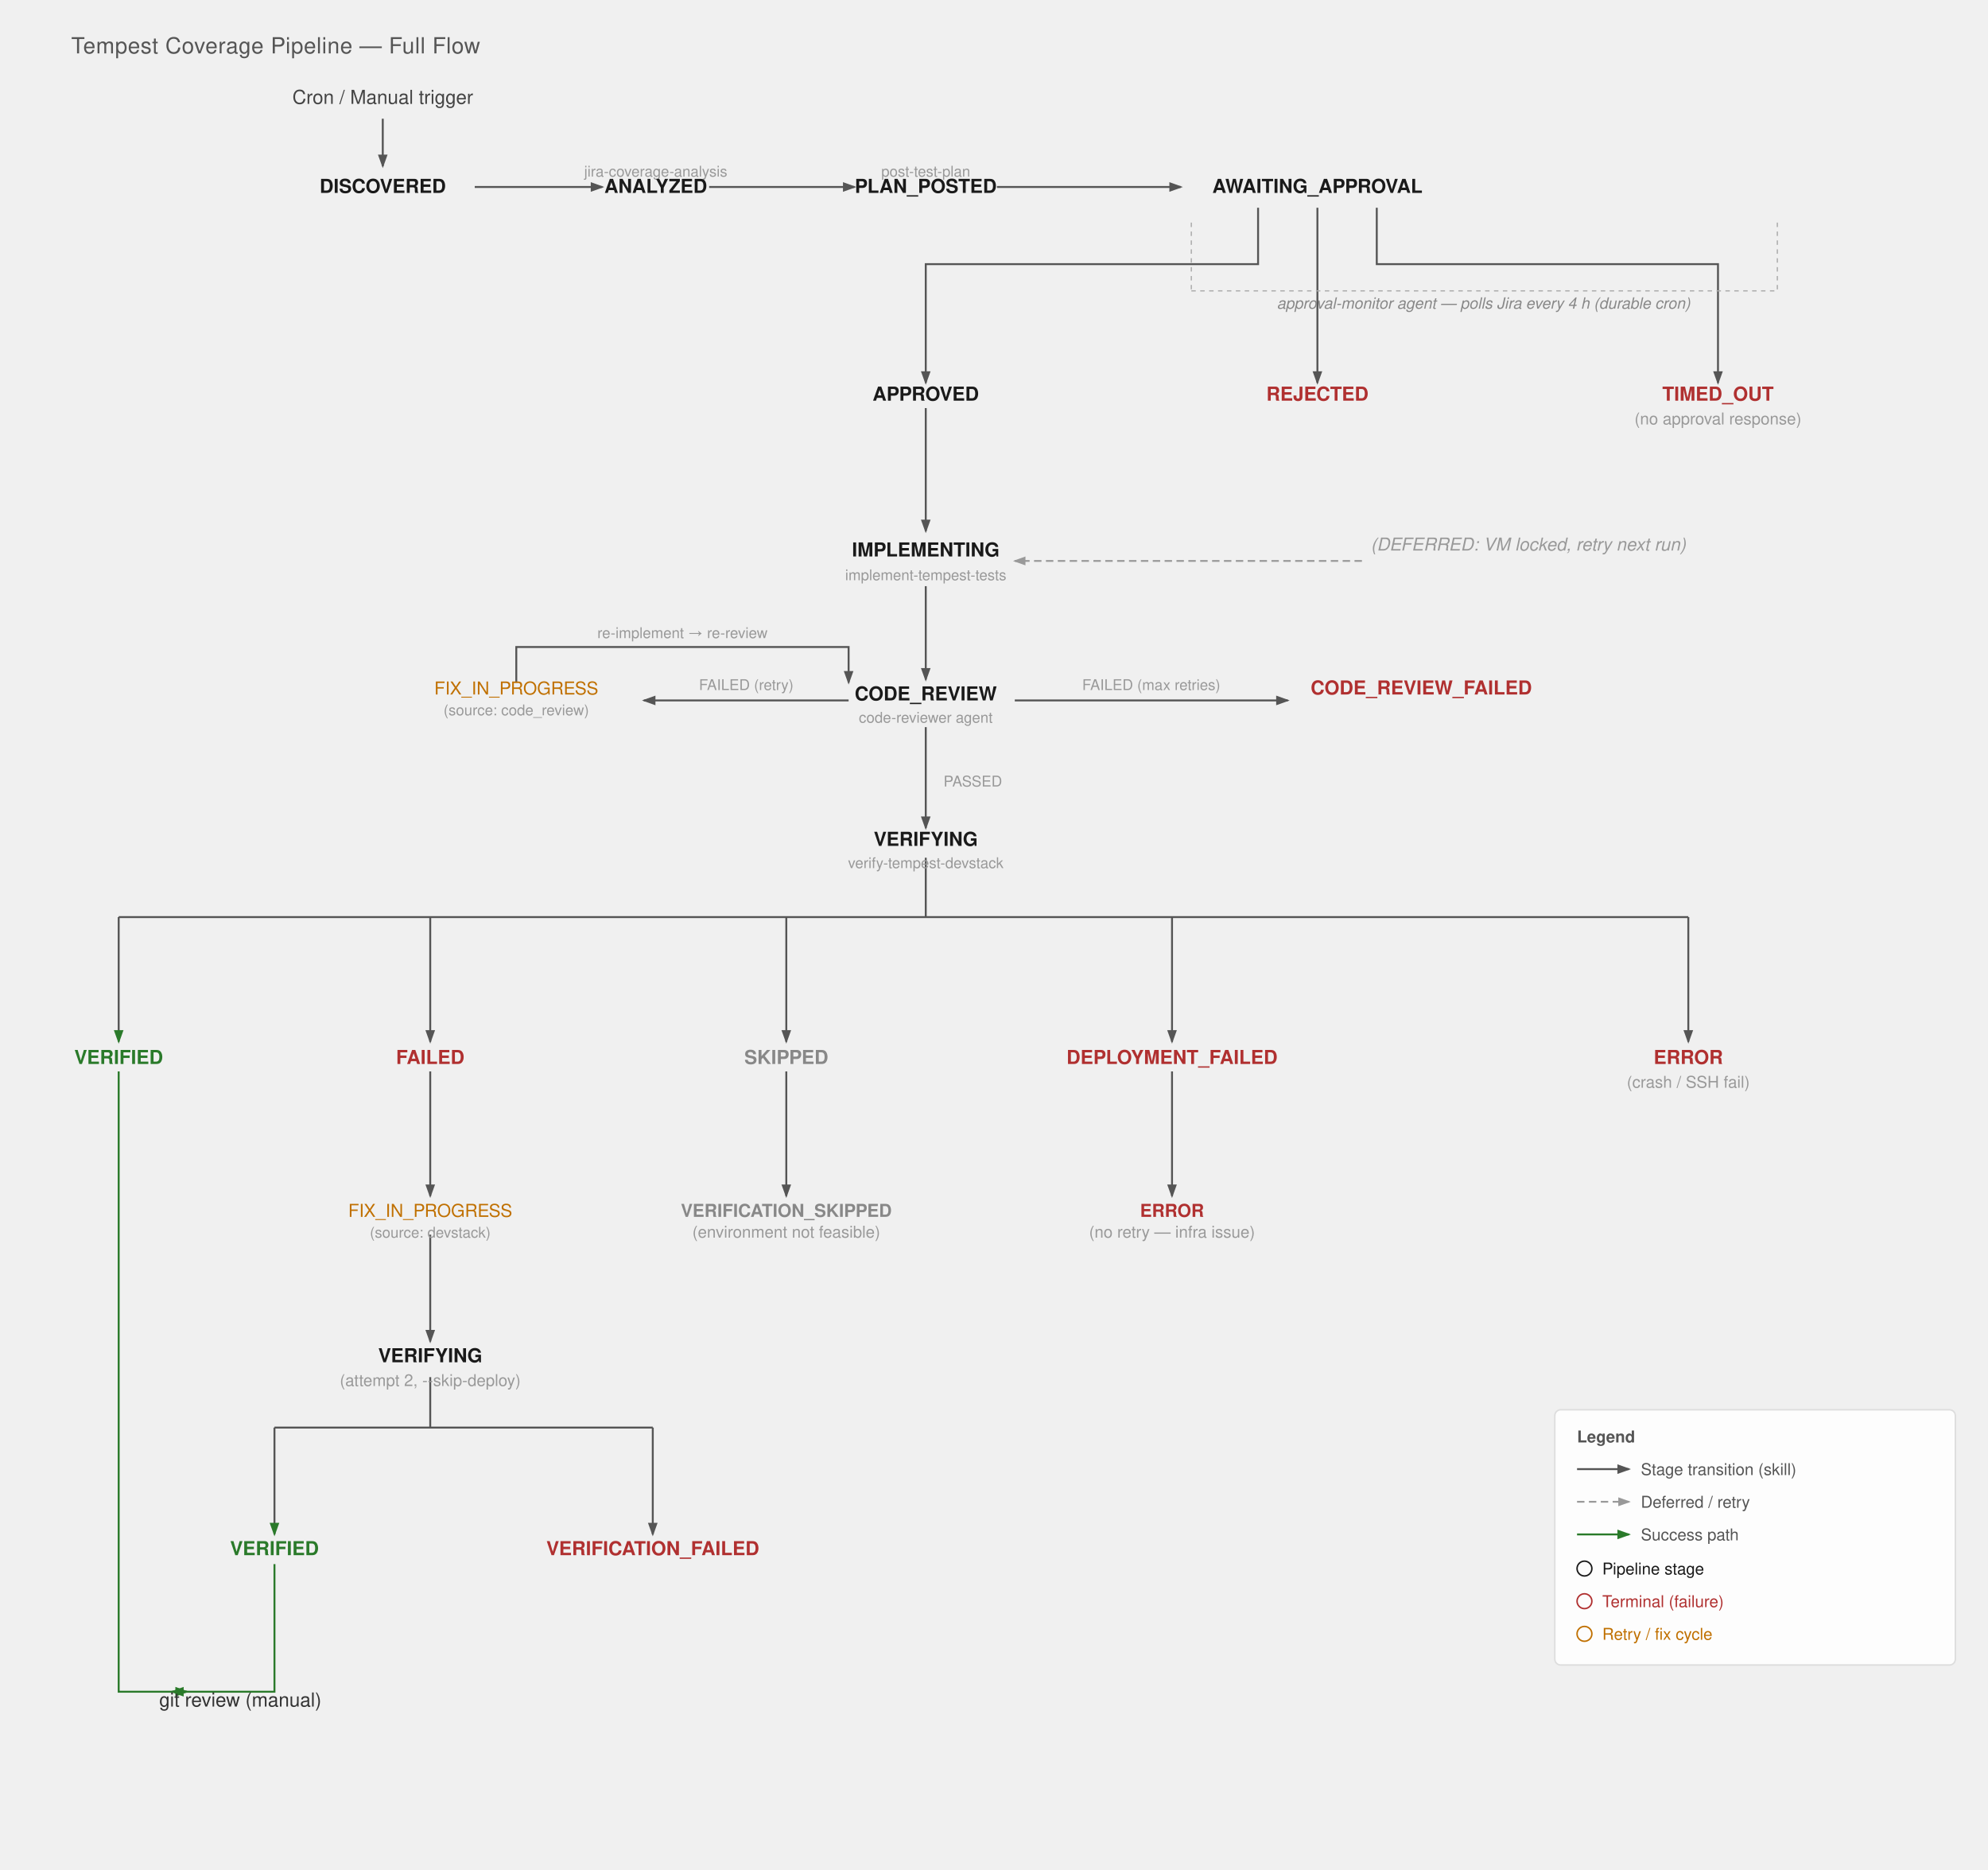
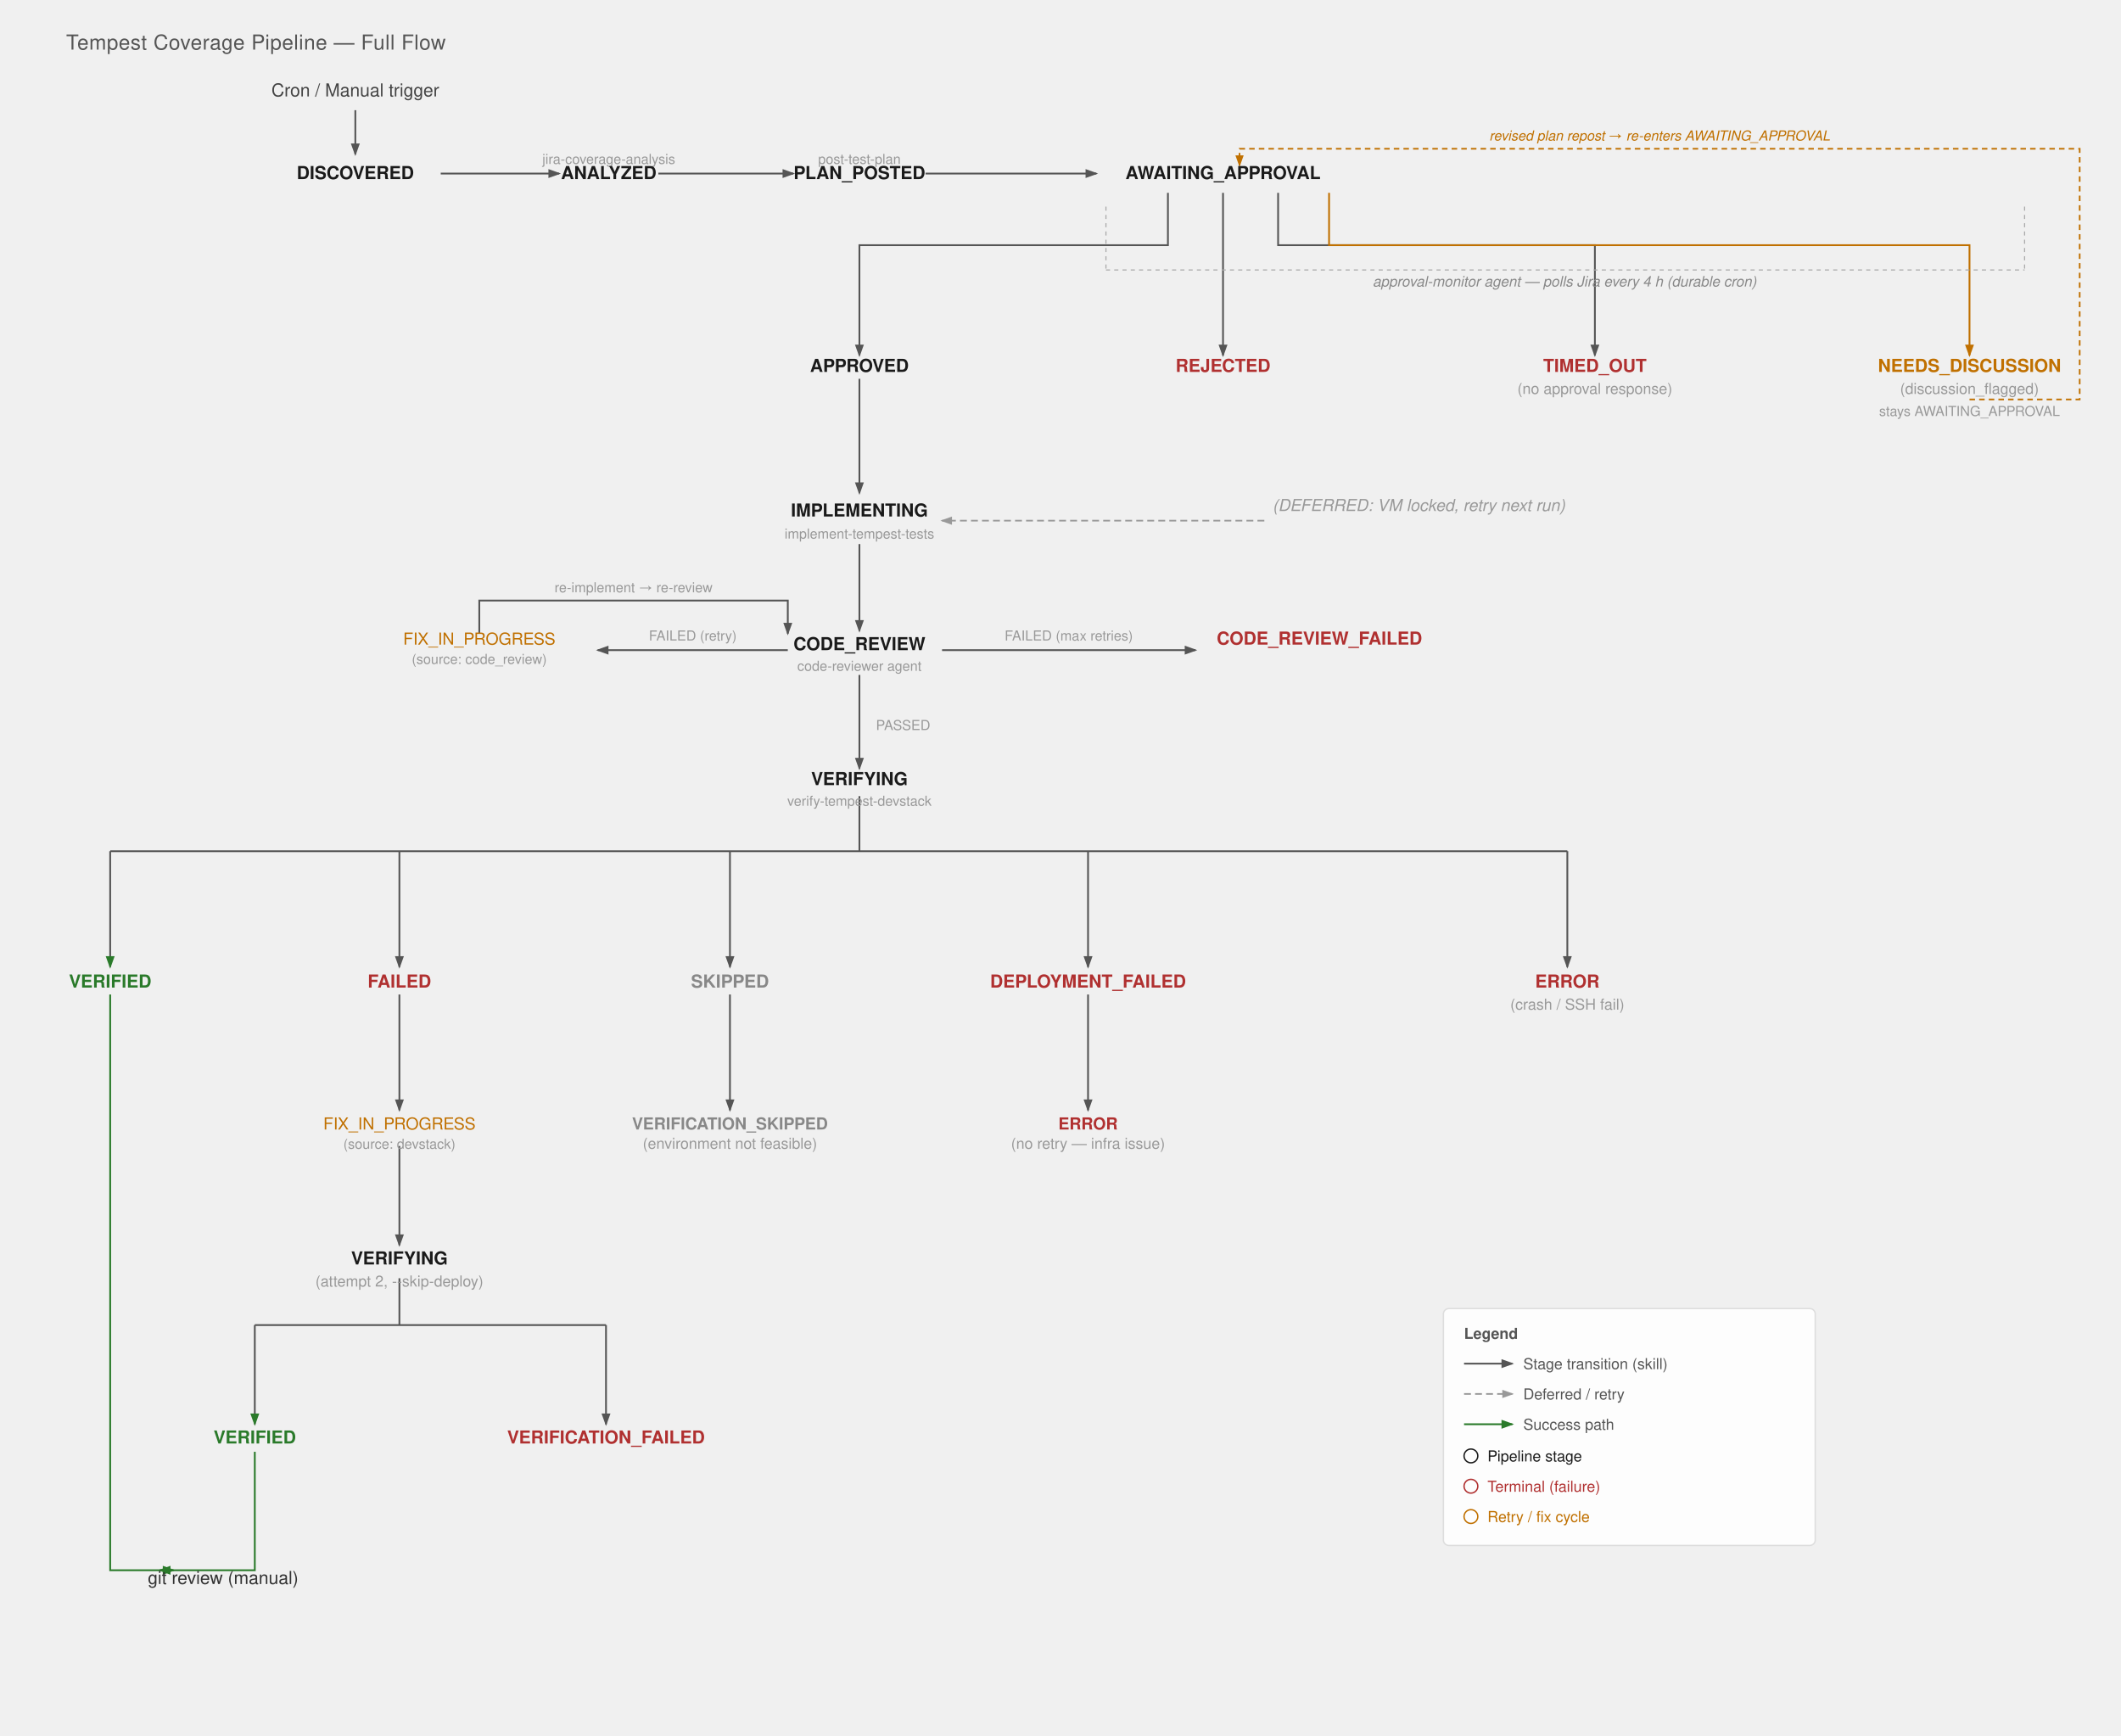
- <svg xmlns="http://www.w3.org/2000/svg" width="1340" height="1260" viewBox="0 0 1340 1260" style="background-color:#ffffff; background-image:radial-gradient(circle,#c8c8c8 1px,transparent 1px); background-size:22px 22px; font-family:-apple-system,BlinkMacSystemFont,'Segoe UI',Helvetica,Arial,sans-serif;">
+ <svg xmlns="http://www.w3.org/2000/svg" width="1540" height="1260" viewBox="0 0 1540 1260" style="background-color:#ffffff; background-image:radial-gradient(circle,#c8c8c8 1px,transparent 1px); background-size:22px 22px; font-family:-apple-system,BlinkMacSystemFont,'Segoe UI',Helvetica,Arial,sans-serif;">
  <defs>
    <marker id="arr" markerWidth="7" markerHeight="5" refX="6" refY="2.5" orient="auto">
      <polygon points="0 0, 7 2.5, 0 5" fill="#555" />
    </marker>
    <marker id="arr-d" markerWidth="7" markerHeight="5" refX="6" refY="2.5" orient="auto">
      <polygon points="0 0, 7 2.5, 0 5" fill="#999" />
    </marker>
    <marker id="arr-g" markerWidth="7" markerHeight="5" refX="6" refY="2.5" orient="auto">
      <polygon points="0 0, 7 2.5, 0 5" fill="#2a7a2a" />
+     </marker>
+     <marker id="arr-o" markerWidth="7" markerHeight="5" refX="6" refY="2.5" orient="auto">
+       <polygon points="0 0, 7 2.5, 0 5" fill="#c07000" />
    </marker>
  </defs>
  <text x="48" y="36" font-size="15" font-weight="400" fill="#555" letter-spacing="0.3">Tempest Coverage Pipeline — Full Flow</text>
  <line x1="258" y1="80" x2="258" y2="112" stroke="#555" stroke-width="1.3" marker-end="url(#arr)" />
  <line x1="320" y1="126" x2="406" y2="126" stroke="#555" stroke-width="1.3" marker-end="url(#arr)" />
  <line x1="478" y1="126" x2="576" y2="126" stroke="#555" stroke-width="1.3" marker-end="url(#arr)" />
  <line x1="672" y1="126" x2="796" y2="126" stroke="#555" stroke-width="1.3" marker-end="url(#arr)" />
  <text x="442" y="119" text-anchor="middle" font-size="10" fill="#999">jira-coverage-analysis</text>
  <text x="624" y="119" text-anchor="middle" font-size="10" fill="#999">post-test-plan</text>
  <polyline points="848,140 848,178 624,178 624,258" stroke="#555" stroke-width="1.3" fill="none" marker-end="url(#arr)" />
  <line x1="888" y1="140" x2="888" y2="258" stroke="#555" stroke-width="1.3" marker-end="url(#arr)" />
  <polyline points="928,140 928,178 1158,178 1158,258" stroke="#555" stroke-width="1.3" fill="none" marker-end="url(#arr)" />
+   <polyline points="965,140 965,178 1430,178 1430,258" stroke="#c07000" stroke-width="1.3" fill="none" marker-end="url(#arr-o)" />
+   <polyline points="1430,290 1510,290 1510,108 900,108 900,120" stroke="#c07000" stroke-width="1.2" stroke-dasharray="4,3" fill="none" marker-end="url(#arr-o)" />
+   <text x="1205" y="102" text-anchor="middle" font-size="10" fill="#c07000" font-style="italic">revised plan repost → re-enters AWAITING_APPROVAL</text>
  <line x1="803" y1="150" x2="803" y2="196" stroke="#aaa" stroke-width="0.8" stroke-dasharray="3,3" />
-   <line x1="1198" y1="150" x2="1198" y2="196" stroke="#aaa" stroke-width="0.8" stroke-dasharray="3,3" />
-   <line x1="803" y1="196" x2="1198" y2="196" stroke="#aaa" stroke-width="0.8" stroke-dasharray="3,3" />
-   <text x="1000" y="208" text-anchor="middle" font-size="10.5" fill="#888" font-style="italic">approval-monitor agent — polls Jira every 4 h (durable cron)</text>
+   <line x1="1470" y1="150" x2="1470" y2="196" stroke="#aaa" stroke-width="0.8" stroke-dasharray="3,3" />
+   <line x1="803" y1="196" x2="1470" y2="196" stroke="#aaa" stroke-width="0.8" stroke-dasharray="3,3" />
+   <text x="1136" y="208" text-anchor="middle" font-size="10.5" fill="#888" font-style="italic">approval-monitor agent — polls Jira every 4 h (durable cron)</text>
  <line x1="624" y1="275" x2="624" y2="358" stroke="#555" stroke-width="1.3" marker-end="url(#arr)" />
  <line x1="918" y1="378" x2="684" y2="378" stroke="#999" stroke-width="1.2" stroke-dasharray="5,3" marker-end="url(#arr-d)" />
  <line x1="624" y1="395" x2="624" y2="458" stroke="#555" stroke-width="1.3" marker-end="url(#arr)" />
  <line x1="572" y1="472" x2="434" y2="472" stroke="#555" stroke-width="1.3" marker-end="url(#arr)" />
  <polyline points="348,460 348,436 572,436 572,460" stroke="#555" stroke-width="1.3" fill="none" marker-end="url(#arr)" />
  <text x="460" y="430" text-anchor="middle" font-size="10" fill="#999">re-implement → re-review</text>
  <text x="503" y="465" text-anchor="middle" font-size="10" fill="#999">FAILED (retry)</text>
  <line x1="684" y1="472" x2="868" y2="472" stroke="#555" stroke-width="1.3" marker-end="url(#arr)" />
  <text x="776" y="465" text-anchor="middle" font-size="10" fill="#999">FAILED (max retries)</text>
  <line x1="624" y1="490" x2="624" y2="558" stroke="#555" stroke-width="1.3" marker-end="url(#arr)" />
  <text x="636" y="530" font-size="10" fill="#999">PASSED</text>
  <line x1="624" y1="578" x2="624" y2="618" stroke="#555" stroke-width="1.3" />
  <line x1="80" y1="618" x2="1138" y2="618" stroke="#555" stroke-width="1.3" />
  <line x1="80" y1="618" x2="80" y2="702" stroke="#555" stroke-width="1.3" marker-end="url(#arr-g)" />
  <line x1="290" y1="618" x2="290" y2="702" stroke="#555" stroke-width="1.3" marker-end="url(#arr)" />
  <line x1="530" y1="618" x2="530" y2="702" stroke="#555" stroke-width="1.3" marker-end="url(#arr)" />
  <line x1="790" y1="618" x2="790" y2="702" stroke="#555" stroke-width="1.3" marker-end="url(#arr)" />
  <line x1="1138" y1="618" x2="1138" y2="702" stroke="#555" stroke-width="1.3" marker-end="url(#arr)" />
  <line x1="290" y1="722" x2="290" y2="806" stroke="#555" stroke-width="1.3" marker-end="url(#arr)" />
  <line x1="530" y1="722" x2="530" y2="806" stroke="#555" stroke-width="1.3" marker-end="url(#arr)" />
  <line x1="790" y1="722" x2="790" y2="806" stroke="#555" stroke-width="1.3" marker-end="url(#arr)" />
  <line x1="290" y1="832" x2="290" y2="904" stroke="#555" stroke-width="1.3" marker-end="url(#arr)" />
  <line x1="290" y1="928" x2="290" y2="962" stroke="#555" stroke-width="1.3" />
  <line x1="185" y1="962" x2="440" y2="962" stroke="#555" stroke-width="1.3" />
  <line x1="185" y1="962" x2="185" y2="1034" stroke="#555" stroke-width="1.3" marker-end="url(#arr-g)" />
  <line x1="440" y1="962" x2="440" y2="1034" stroke="#555" stroke-width="1.3" marker-end="url(#arr)" />
  <polyline points="80,722 80,1140 126,1140" stroke="#2a7a2a" stroke-width="1.3" fill="none" marker-end="url(#arr-g)" />
  <polyline points="185,1054 185,1140 116,1140" stroke="#2a7a2a" stroke-width="1.3" fill="none" marker-end="url(#arr-g)" />
  <text x="258" y="70" text-anchor="middle" font-size="13" fill="#444">Cron / Manual trigger</text>
  <text x="258" y="130" text-anchor="middle" font-size="13" font-weight="600" fill="#1a1a1a">DISCOVERED</text>
  <text x="442" y="130" text-anchor="middle" font-size="13" font-weight="600" fill="#1a1a1a">ANALYZED</text>
  <text x="624" y="130" text-anchor="middle" font-size="13" font-weight="600" fill="#1a1a1a">PLAN_POSTED</text>
  <text x="888" y="130" text-anchor="middle" font-size="13" font-weight="600" fill="#1a1a1a">AWAITING_APPROVAL</text>
  <text x="624" y="270" text-anchor="middle" font-size="13" font-weight="600" fill="#1a1a1a">APPROVED</text>
  <text x="888" y="270" text-anchor="middle" font-size="13" font-weight="600" fill="#b03030">REJECTED</text>
  <text x="1158" y="270" text-anchor="middle" font-size="13" font-weight="600" fill="#b03030">TIMED_OUT</text>
  <text x="1158" y="286" text-anchor="middle" font-size="11" fill="#999">(no approval response)</text>
+   <text x="1430" y="270" text-anchor="middle" font-size="13" font-weight="600" fill="#c07000">NEEDS_DISCUSSION</text>
+   <text x="1430" y="286" text-anchor="middle" font-size="11" fill="#999">(discussion_flagged)</text>
+   <text x="1430" y="302" text-anchor="middle" font-size="10" fill="#999">stays AWAITING_APPROVAL</text>
  <text x="624" y="375" text-anchor="middle" font-size="13" font-weight="600" fill="#1a1a1a">IMPLEMENTING</text>
  <text x="624" y="391" text-anchor="middle" font-size="10" fill="#999">implement-tempest-tests</text>
  <text x="924" y="371" text-anchor="start" font-size="12" fill="#999" font-style="italic">(DEFERRED: VM locked, retry next run)</text>
  <text x="624" y="472" text-anchor="middle" font-size="13" font-weight="600" fill="#1a1a1a">CODE_REVIEW</text>
  <text x="624" y="487" text-anchor="middle" font-size="10" fill="#999">code-reviewer agent</text>
  <text x="348" y="468" text-anchor="middle" font-size="12" font-weight="500" fill="#c07000">FIX_IN_PROGRESS</text>
  <text x="348" y="482" text-anchor="middle" font-size="10" fill="#999">(source: code_review)</text>
  <text x="958" y="468" text-anchor="middle" font-size="13" font-weight="600" fill="#b03030">CODE_REVIEW_FAILED</text>
  <text x="624" y="570" text-anchor="middle" font-size="13" font-weight="600" fill="#1a1a1a">VERIFYING</text>
  <text x="624" y="585" text-anchor="middle" font-size="10" fill="#999">verify-tempest-devstack</text>
  <text x="80" y="717" text-anchor="middle" font-size="13" font-weight="600" fill="#2a7a2a">VERIFIED</text>
  <text x="290" y="717" text-anchor="middle" font-size="13" font-weight="600" fill="#b03030">FAILED</text>
  <text x="530" y="717" text-anchor="middle" font-size="13" font-weight="600" fill="#888">SKIPPED</text>
  <text x="790" y="717" text-anchor="middle" font-size="13" font-weight="600" fill="#b03030">DEPLOYMENT_FAILED</text>
  <text x="1138" y="717" text-anchor="middle" font-size="13" font-weight="600" fill="#b03030">ERROR</text>
  <text x="1138" y="733" text-anchor="middle" font-size="11" fill="#999">(crash / SSH fail)</text>
  <text x="290" y="820" text-anchor="middle" font-size="12" font-weight="500" fill="#c07000">FIX_IN_PROGRESS</text>
  <text x="290" y="834" text-anchor="middle" font-size="10" fill="#999">(source: devstack)</text>
  <text x="530" y="820" text-anchor="middle" font-size="12" font-weight="600" fill="#888">VERIFICATION_SKIPPED</text>
  <text x="530" y="834" text-anchor="middle" font-size="11" fill="#999">(environment not feasible)</text>
  <text x="790" y="820" text-anchor="middle" font-size="12" font-weight="600" fill="#b03030">ERROR</text>
  <text x="790" y="834" text-anchor="middle" font-size="11" fill="#999">(no retry — infra issue)</text>
  <text x="290" y="918" text-anchor="middle" font-size="13" font-weight="600" fill="#1a1a1a">VERIFYING</text>
  <text x="290" y="934" text-anchor="middle" font-size="11" fill="#999">(attempt 2, --skip-deploy)</text>
  <text x="185" y="1048" text-anchor="middle" font-size="13" font-weight="600" fill="#2a7a2a">VERIFIED</text>
  <text x="440" y="1048" text-anchor="middle" font-size="13" font-weight="600" fill="#b03030">VERIFICATION_FAILED</text>
  <text x="162" y="1150" text-anchor="middle" font-size="13" fill="#333">git review (manual)</text>
  <rect x="1048" y="950" width="270" height="172" rx="4" fill="white" fill-opacity="0.88" stroke="#ddd" stroke-width="1" />
  <text x="1063" y="972" font-size="11" font-weight="600" fill="#555">Legend</text>
  <line x1="1063" y1="990" x2="1098" y2="990" stroke="#555" stroke-width="1.3" marker-end="url(#arr)" />
  <text x="1106" y="994" font-size="11" fill="#555">Stage transition (skill)</text>
  <line x1="1063" y1="1012" x2="1098" y2="1012" stroke="#999" stroke-width="1.2" stroke-dasharray="5,3" marker-end="url(#arr-d)" />
  <text x="1106" y="1016" font-size="11" fill="#555">Deferred / retry</text>
  <line x1="1063" y1="1034" x2="1098" y2="1034" stroke="#2a7a2a" stroke-width="1.3" marker-end="url(#arr-g)" />
  <text x="1106" y="1038" font-size="11" fill="#555">Success path</text>
  <circle cx="1068" cy="1057" r="5" fill="none" stroke="#1a1a1a" stroke-width="1" />
  <text x="1080" y="1061" font-size="11" fill="#1a1a1a">Pipeline stage</text>
  <circle cx="1068" cy="1079" r="5" fill="none" stroke="#b03030" stroke-width="1" />
  <text x="1080" y="1083" font-size="11" fill="#b03030">Terminal (failure)</text>
  <circle cx="1068" cy="1101" r="5" fill="none" stroke="#c07000" stroke-width="1" />
  <text x="1080" y="1105" font-size="11" fill="#c07000">Retry / fix cycle</text>
</svg>
